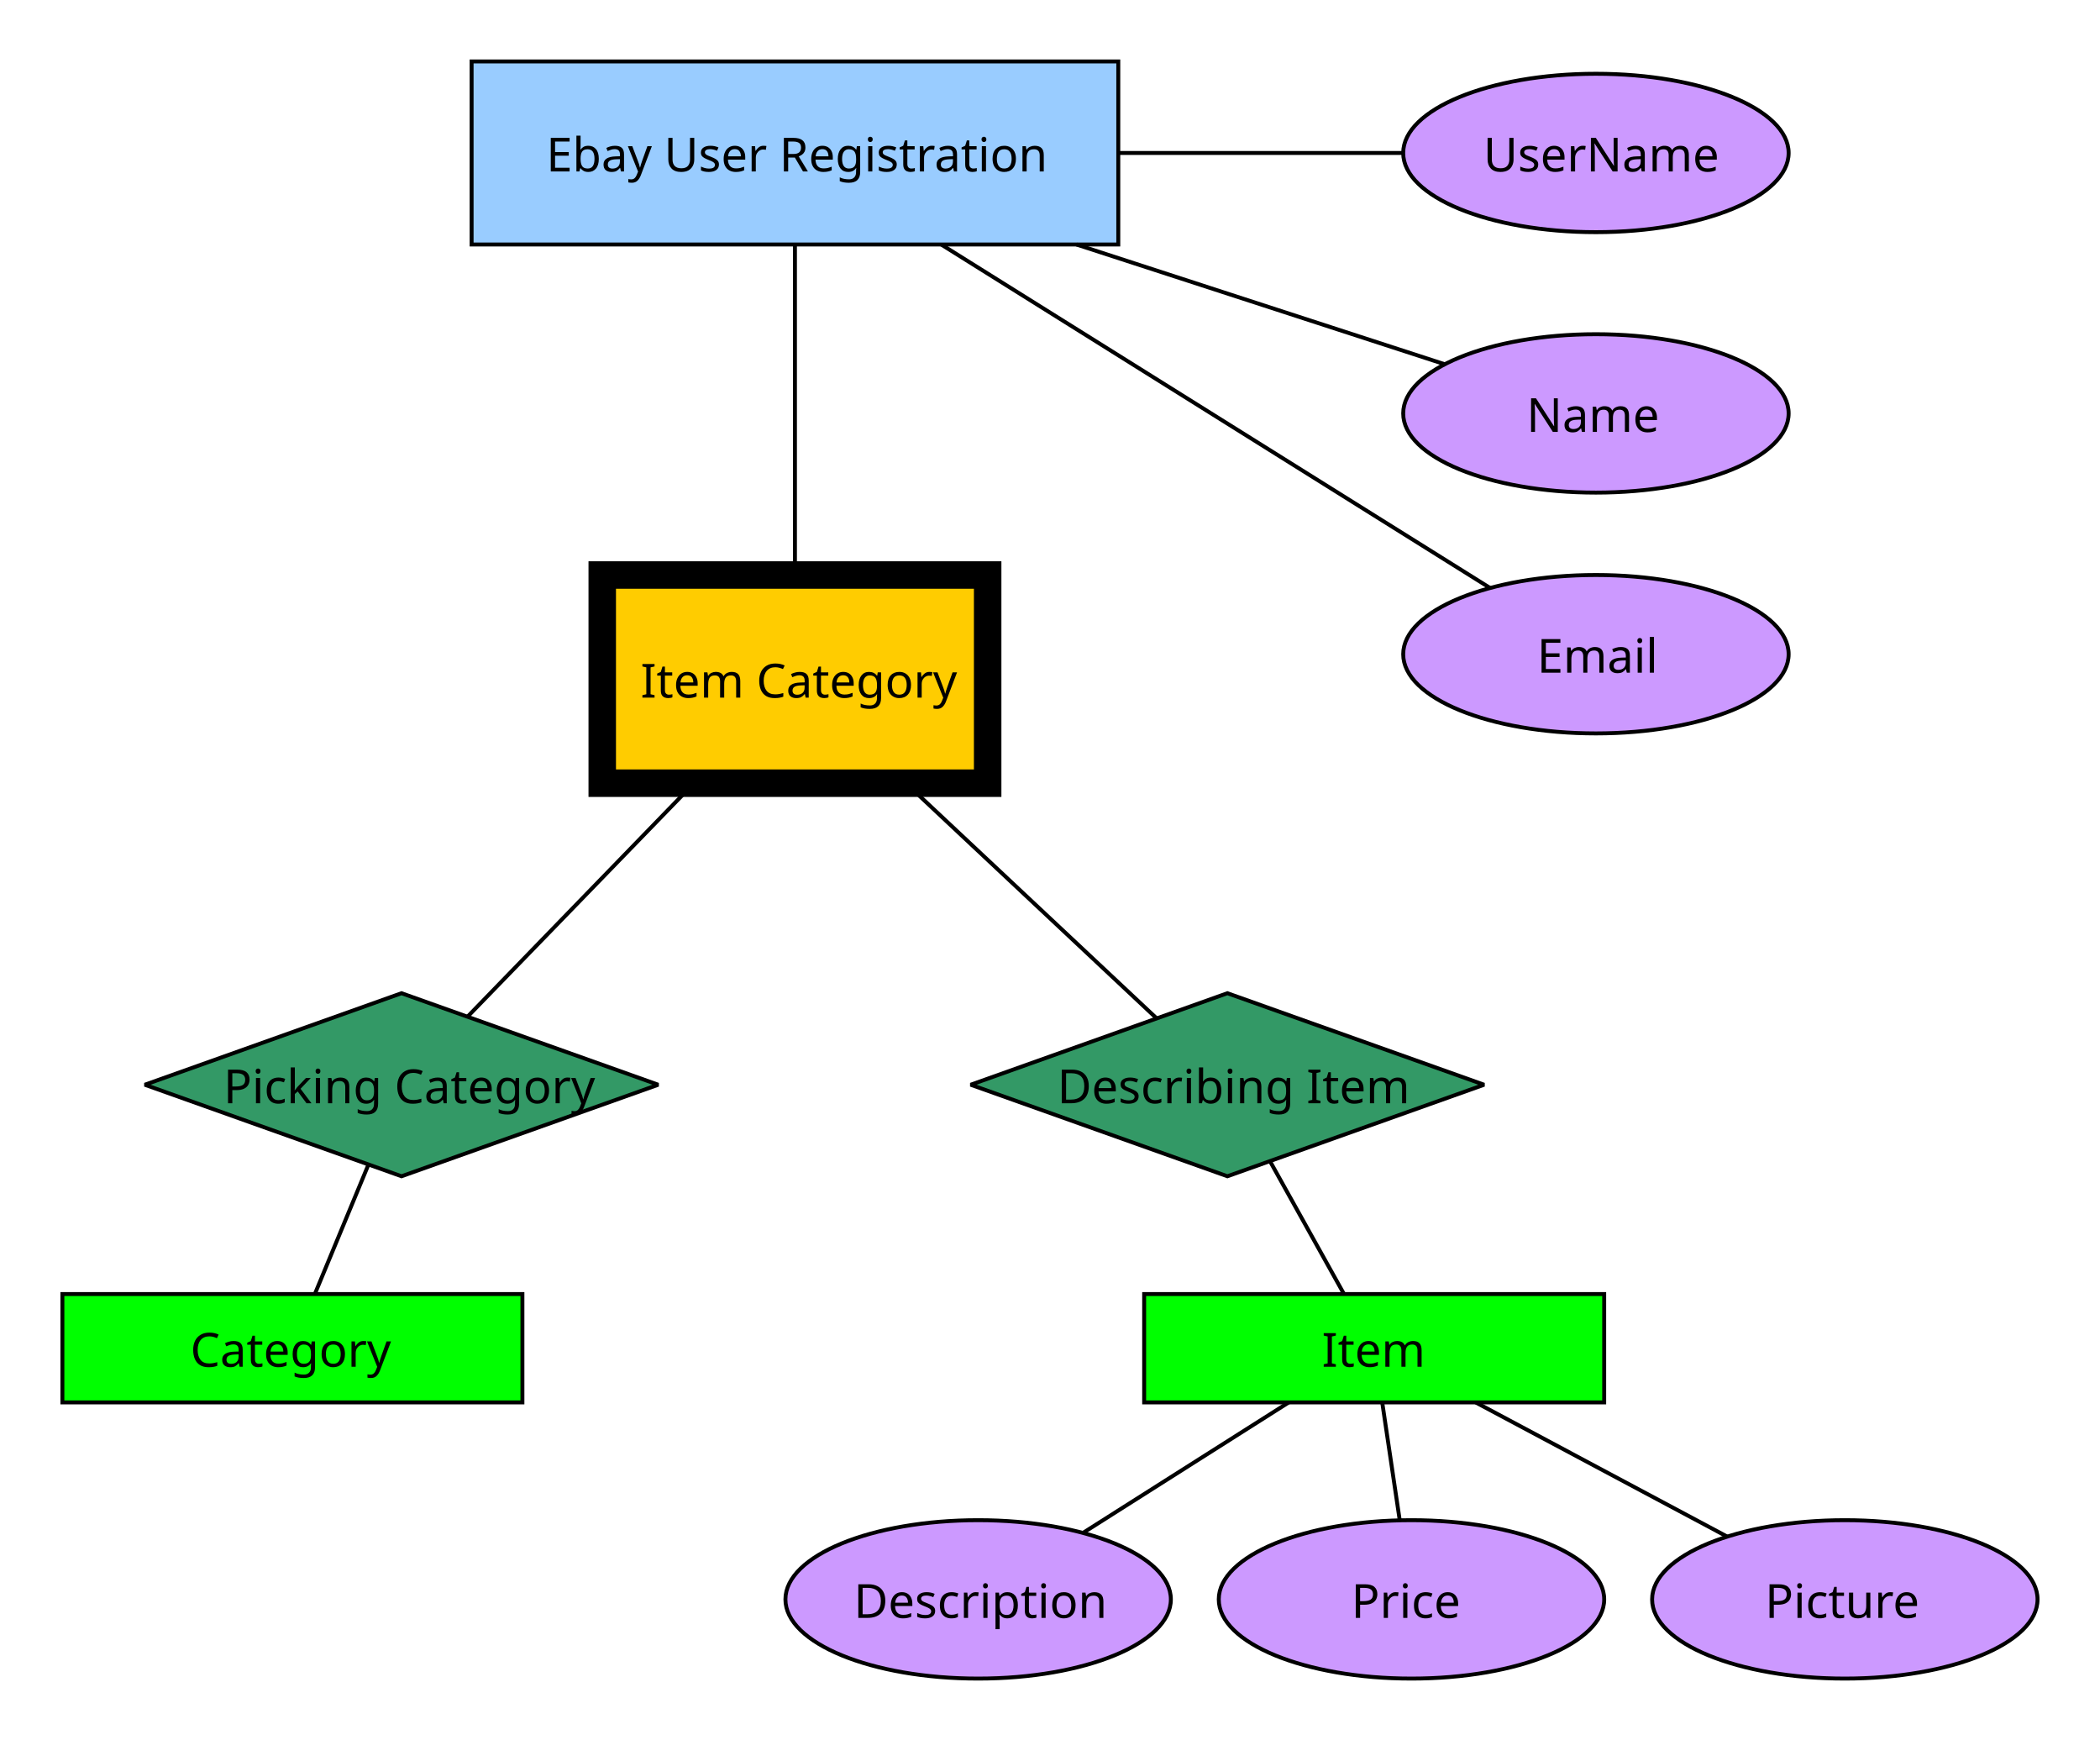
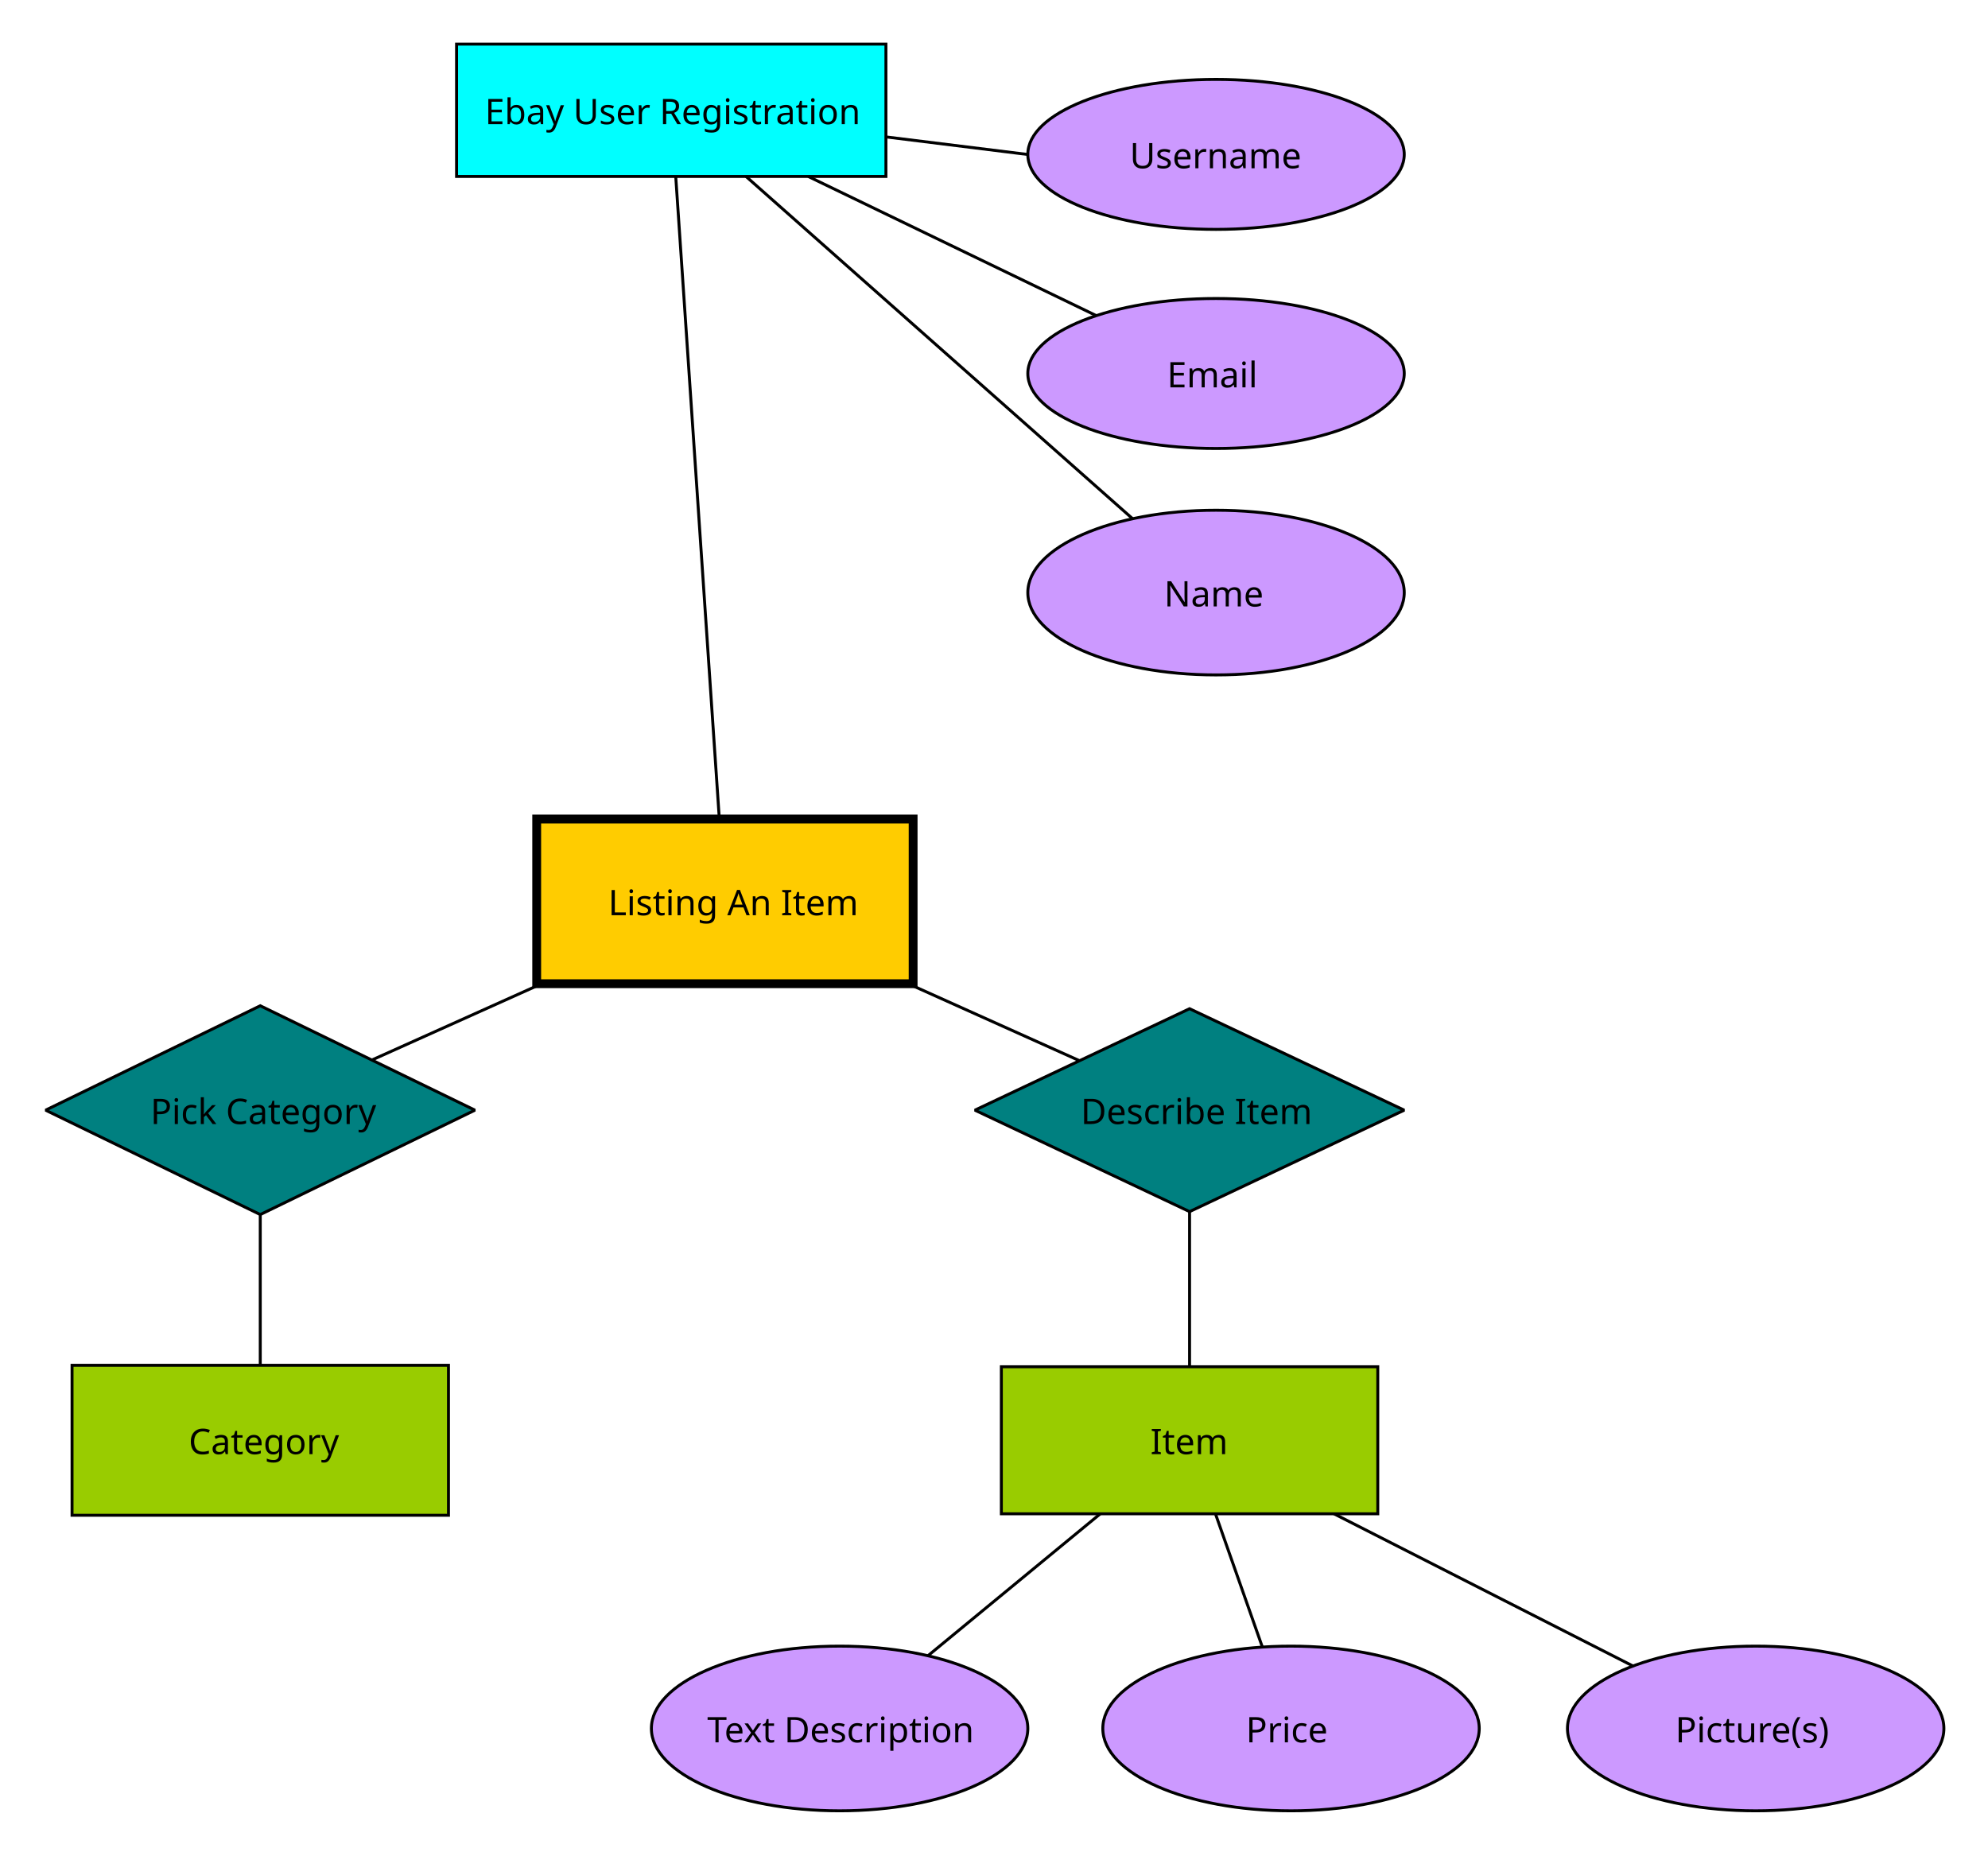
- <svg xmlns="http://www.w3.org/2000/svg" fill-opacity="1" color-rendering="auto" color-interpolation="auto" text-rendering="auto" stroke="black" stroke-linecap="square" width="535" stroke-miterlimit="10" shape-rendering="auto" stroke-opacity="1" fill="black" stroke-dasharray="none" font-weight="normal" stroke-width="1" height="443" font-family="'Dialog'" font-style="normal" stroke-linejoin="miter" font-size="12px" stroke-dashoffset="0" image-rendering="auto">
+ <svg xmlns="http://www.w3.org/2000/svg" fill-opacity="1" color-rendering="auto" color-interpolation="auto" text-rendering="auto" stroke="black" stroke-linecap="square" width="676" stroke-miterlimit="10" shape-rendering="auto" stroke-opacity="1" fill="black" stroke-dasharray="none" font-weight="normal" stroke-width="1" height="631" font-family="'Dialog'" font-style="normal" stroke-linejoin="miter" font-size="12px" stroke-dashoffset="0" image-rendering="auto">
  <defs id="genericDefs" />
  <g>
    <defs id="defs1">
      <clipPath clipPathUnits="userSpaceOnUse" id="clipPath1">
-         <path d="M0 0 L535 0 L535 443 L0 443 L0 0 Z" />
+         <path d="M0 0 L676 0 L676 631 L0 631 L0 0 Z" />
      </clipPath>
      <clipPath clipPathUnits="userSpaceOnUse" id="clipPath2">
-         <path d="M0 0 L0 18 L30 18 L30 0 Z" />
+         <path d="M-50 -104 L626 -104 L626 527 L-50 527 L-50 -104 Z" />
      </clipPath>
    </defs>
-     <g id="y.node.0">
-       <g fill="rgb(153,204,255)" text-rendering="geometricPrecision" shape-rendering="geometricPrecision" transform="matrix(1,0,0,1,274,700)" stroke="rgb(153,204,255)">
-         <rect x="-153.852" width="164.75" height="46.625" y="-684.35" stroke="none" />
-       </g>
-       <g>
-         <g text-rendering="geometricPrecision" stroke-miterlimit="1.45" shape-rendering="geometricPrecision" font-family="sans-serif" transform="matrix(1,0,0,1,274,700)" stroke-linecap="butt">
-           <text x="-134.838" xml:space="preserve" y="-656.324" stroke="none">Ebay User Registration </text>
-         </g>
-       </g>
-       <g />
-       <g text-rendering="geometricPrecision" stroke-miterlimit="1.45" shape-rendering="geometricPrecision" transform="matrix(1,0,0,1,274,700)" stroke-linecap="butt">
-         <rect fill="none" x="-153.852" width="164.75" height="46.625" y="-684.35" />
-       </g>
+     <g fill="aqua" text-rendering="geometricPrecision" shape-rendering="geometricPrecision" transform="matrix(1,0,0,1,50,104)" stroke="aqua">
+       <rect x="105.25" width="146" height="45" y="-89" clip-path="url(#clipPath2)" stroke="none" />
    </g>
-     <g id="y.node.1">
-       <g fill="lime" text-rendering="geometricPrecision" shape-rendering="geometricPrecision" transform="matrix(1,0,0,1,274,700)" stroke="lime">
-         <rect x="-258.108" width="117.2" height="27.6" y="-370.395" stroke="none" />
-       </g>
-       <g>
-         <g text-rendering="geometricPrecision" stroke-miterlimit="1.45" shape-rendering="geometricPrecision" font-family="sans-serif" transform="matrix(1,0,0,1,274,700)" stroke-linecap="butt">
-           <text x="-225.521" xml:space="preserve" y="-351.881" stroke="none">Category </text>
-         </g>
-       </g>
-       <g text-rendering="geometricPrecision" stroke-miterlimit="1.45" shape-rendering="geometricPrecision" transform="matrix(1,0,0,1,274,700)" stroke-linecap="butt">
-         <rect fill="none" x="-258.108" width="117.2" height="27.6" y="-370.395" />
-       </g>
+     <g text-rendering="geometricPrecision" stroke-miterlimit="1.45" shape-rendering="geometricPrecision" font-family="sans-serif" transform="matrix(1,0,0,1,50,104)" stroke-linecap="butt">
+       <text x="114.89" xml:space="preserve" y="-61.786" clip-path="url(#clipPath2)" stroke="none">Ebay User Registration </text>
+       <rect fill="none" x="105.25" width="146" height="45" y="-89" clip-path="url(#clipPath2)" />
    </g>
-     <g id="y.node.2">
-       <g fill="lime" text-rendering="geometricPrecision" shape-rendering="geometricPrecision" transform="matrix(1,0,0,1,274,700)" stroke="lime">
-         <rect x="17.487" width="117.2" height="27.6" y="-370.395" stroke="none" />
-       </g>
-       <g>
-         <g text-rendering="geometricPrecision" stroke-miterlimit="1.45" shape-rendering="geometricPrecision" font-family="sans-serif" transform="matrix(1,0,0,1,274,700)" stroke-linecap="butt">
-           <text x="62.751" xml:space="preserve" y="-351.881" stroke="none">Item </text>
-         </g>
-       </g>
-       <g text-rendering="geometricPrecision" stroke-miterlimit="1.45" shape-rendering="geometricPrecision" transform="matrix(1,0,0,1,274,700)" stroke-linecap="butt">
-         <rect fill="none" x="17.487" width="117.2" height="27.6" y="-370.395" />
-       </g>
+     <g fill="rgb(204,153,255)" text-rendering="geometricPrecision" shape-rendering="geometricPrecision" transform="matrix(1,0,0,1,50,104)" stroke="rgb(204,153,255)">
+       <ellipse rx="64" ry="25.5" clip-path="url(#clipPath2)" cx="363.5" cy="-51.5" stroke="none" />
    </g>
-     <g id="y.node.3">
-       <g fill="rgb(255,204,0)" text-rendering="geometricPrecision" shape-rendering="geometricPrecision" transform="matrix(1,0,0,1,274,700)" stroke="rgb(255,204,0)">
-         <rect x="-120.573" width="98.192" height="53.025" y="-553.539" stroke="none" />
-       </g>
-       <g>
-         <g text-rendering="geometricPrecision" stroke-miterlimit="1.45" shape-rendering="geometricPrecision" font-family="sans-serif" transform="matrix(1,0,0,1,274,700)" stroke-linecap="butt">
-           <text x="-110.826" xml:space="preserve" y="-522.313" stroke="none">Item Category </text>
-         </g>
-       </g>
-       <g text-rendering="geometricPrecision" stroke-miterlimit="1.45" stroke-width="7" shape-rendering="geometricPrecision" transform="matrix(1,0,0,1,274,700)" stroke-linecap="butt">
-         <rect fill="none" x="-120.573" width="98.192" height="53.025" y="-553.539" />
-       </g>
+     <g text-rendering="geometricPrecision" stroke-miterlimit="1.45" shape-rendering="geometricPrecision" font-family="sans-serif" transform="matrix(1,0,0,1,50,104)" stroke-linecap="butt">
+       <text x="334.156" xml:space="preserve" y="-46.786" clip-path="url(#clipPath2)" stroke="none">Username </text>
+       <ellipse rx="64" fill="none" ry="25.5" clip-path="url(#clipPath2)" cx="363.5" cy="-51.5" />
    </g>
-     <g id="y.node.4">
-       <g fill="rgb(51,153,102)" text-rendering="geometricPrecision" shape-rendering="geometricPrecision" transform="matrix(1,0,0,1,274,700)" stroke="rgb(51,153,102)">
-         <path d="M-26.704 -423.708 L38.696 -447.02 L104.096 -423.708 L38.696 -400.395 Z" stroke="none" fill-rule="evenodd" />
-       </g>
-       <g>
-         <g text-rendering="geometricPrecision" stroke-miterlimit="1.45" shape-rendering="geometricPrecision" font-family="sans-serif" transform="matrix(1,0,0,1,274,700)" stroke-linecap="butt">
-           <text x="-4.652" xml:space="preserve" y="-418.994" stroke="none">Describing Item </text>
-         </g>
-       </g>
-       <g text-rendering="geometricPrecision" stroke-miterlimit="1.45" shape-rendering="geometricPrecision" transform="matrix(1,0,0,1,274,700)" stroke-linecap="butt">
-         <path fill="none" d="M-26.704 -423.708 L38.696 -447.02 L104.096 -423.708 L38.696 -400.395 Z" fill-rule="evenodd" />
-       </g>
+     <g fill="rgb(204,153,255)" text-rendering="geometricPrecision" shape-rendering="geometricPrecision" transform="matrix(1,0,0,1,50,104)" stroke="rgb(204,153,255)">
+       <ellipse rx="64" ry="25.5" clip-path="url(#clipPath2)" cx="363.5" cy="23" stroke="none" />
    </g>
-     <g id="y.node.5">
-       <g fill="rgb(51,153,102)" text-rendering="geometricPrecision" shape-rendering="geometricPrecision" transform="matrix(1,0,0,1,274,700)" stroke="rgb(51,153,102)">
-         <path d="M-237.108 -423.708 L-171.708 -447.02 L-106.308 -423.708 L-171.708 -400.395 Z" stroke="none" fill-rule="evenodd" />
-       </g>
-       <g>
-         <g text-rendering="geometricPrecision" stroke-miterlimit="1.45" shape-rendering="geometricPrecision" font-family="sans-serif" transform="matrix(1,0,0,1,274,700)" stroke-linecap="butt">
-           <text x="-217.063" xml:space="preserve" y="-418.994" stroke="none">Picking Category</text>
-         </g>
-       </g>
-       <g text-rendering="geometricPrecision" stroke-miterlimit="1.45" shape-rendering="geometricPrecision" transform="matrix(1,0,0,1,274,700)" stroke-linecap="butt">
-         <path fill="none" d="M-237.108 -423.708 L-171.708 -447.02 L-106.308 -423.708 L-171.708 -400.395 Z" fill-rule="evenodd" />
-       </g>
+     <g text-rendering="geometricPrecision" stroke-miterlimit="1.45" shape-rendering="geometricPrecision" font-family="sans-serif" transform="matrix(1,0,0,1,50,104)" stroke-linecap="butt">
+       <text x="346.83" xml:space="preserve" y="27.714" clip-path="url(#clipPath2)" stroke="none">Email </text>
+       <ellipse rx="64" fill="none" ry="25.5" clip-path="url(#clipPath2)" cx="363.5" cy="23" />
    </g>
-     <g id="y.node.6">
-       <g fill="rgb(204,153,255)" text-rendering="geometricPrecision" shape-rendering="geometricPrecision" transform="matrix(1,0,0,1,274,700)" stroke="rgb(204,153,255)">
-         <ellipse rx="49.096" ry="20.172" cx="-24.808" cy="-292.623" stroke="none" />
-       </g>
-       <g>
-         <g text-rendering="geometricPrecision" stroke-miterlimit="1.45" shape-rendering="geometricPrecision" font-family="sans-serif" transform="matrix(1,0,0,1,274,700)" stroke-linecap="butt">
-           <text x="-56.487" xml:space="preserve" y="-287.909" stroke="none">Description </text>
-         </g>
-       </g>
-       <g text-rendering="geometricPrecision" stroke-miterlimit="1.45" shape-rendering="geometricPrecision" transform="matrix(1,0,0,1,274,700)" stroke-linecap="butt">
-         <ellipse rx="49.096" fill="none" ry="20.172" cx="-24.808" cy="-292.623" />
-       </g>
+     <g fill="rgb(204,153,255)" text-rendering="geometricPrecision" shape-rendering="geometricPrecision" transform="matrix(1,0,0,1,50,104)" stroke="rgb(204,153,255)">
+       <ellipse rx="64" ry="28" clip-path="url(#clipPath2)" cx="363.5" cy="97.5" stroke="none" />
    </g>
-     <g id="y.node.7">
-       <g fill="rgb(204,153,255)" text-rendering="geometricPrecision" shape-rendering="geometricPrecision" transform="matrix(1,0,0,1,274,700)" stroke="rgb(204,153,255)">
-         <ellipse rx="49.096" ry="20.172" cx="85.591" cy="-292.623" stroke="none" />
-       </g>
-       <g>
-         <g text-rendering="geometricPrecision" stroke-miterlimit="1.45" shape-rendering="geometricPrecision" font-family="sans-serif" transform="matrix(1,0,0,1,274,700)" stroke-linecap="butt">
-           <text x="70.255" xml:space="preserve" y="-287.909" stroke="none">Price </text>
-         </g>
-       </g>
-       <g text-rendering="geometricPrecision" stroke-miterlimit="1.45" shape-rendering="geometricPrecision" transform="matrix(1,0,0,1,274,700)" stroke-linecap="butt">
-         <ellipse rx="49.096" fill="none" ry="20.172" cx="85.591" cy="-292.623" />
-       </g>
+     <g text-rendering="geometricPrecision" stroke-miterlimit="1.45" shape-rendering="geometricPrecision" font-family="sans-serif" transform="matrix(1,0,0,1,50,104)" stroke-linecap="butt">
+       <text x="345.828" xml:space="preserve" y="102.214" clip-path="url(#clipPath2)" stroke="none">Name </text>
+       <ellipse rx="64" fill="none" ry="28" clip-path="url(#clipPath2)" cx="363.5" cy="97.5" />
    </g>
-     <g id="y.node.8">
-       <g fill="rgb(204,153,255)" text-rendering="geometricPrecision" shape-rendering="geometricPrecision" transform="matrix(1,0,0,1,274,700)" stroke="rgb(204,153,255)">
-         <ellipse rx="49.096" ry="20.172" cx="132.579" cy="-594.701" stroke="none" />
-       </g>
-       <g>
-         <g text-rendering="geometricPrecision" stroke-miterlimit="1.45" shape-rendering="geometricPrecision" font-family="sans-serif" transform="matrix(1,0,0,1,274,700)" stroke-linecap="butt">
-           <text x="114.907" xml:space="preserve" y="-589.987" stroke="none">Name </text>
-         </g>
-       </g>
-       <g text-rendering="geometricPrecision" stroke-miterlimit="1.45" shape-rendering="geometricPrecision" transform="matrix(1,0,0,1,274,700)" stroke-linecap="butt">
-         <ellipse rx="49.096" fill="none" ry="20.172" cx="132.579" cy="-594.701" />
-       </g>
+     <g fill="rgb(204,153,255)" text-rendering="geometricPrecision" shape-rendering="geometricPrecision" transform="matrix(1,0,0,1,50,104)" stroke="rgb(204,153,255)">
+       <ellipse rx="64" ry="28" clip-path="url(#clipPath2)" cx="235.5" cy="483.75" stroke="none" />
    </g>
-     <g id="y.node.9">
-       <g fill="rgb(204,153,255)" text-rendering="geometricPrecision" shape-rendering="geometricPrecision" transform="matrix(1,0,0,1,274,700)" stroke="rgb(204,153,255)">
-         <ellipse rx="49.096" ry="20.172" cx="132.579" cy="-533.367" stroke="none" />
-       </g>
-       <g>
-         <g text-rendering="geometricPrecision" stroke-miterlimit="1.45" shape-rendering="geometricPrecision" font-family="sans-serif" transform="matrix(1,0,0,1,274,700)" stroke-linecap="butt">
-           <text x="117.576" xml:space="preserve" y="-528.653" stroke="none">Email</text>
-         </g>
-       </g>
-       <g text-rendering="geometricPrecision" stroke-miterlimit="1.45" shape-rendering="geometricPrecision" transform="matrix(1,0,0,1,274,700)" stroke-linecap="butt">
-         <ellipse rx="49.096" fill="none" ry="20.172" cx="132.579" cy="-533.367" />
-       </g>
+     <g text-rendering="geometricPrecision" stroke-miterlimit="1.45" shape-rendering="geometricPrecision" font-family="sans-serif" transform="matrix(1,0,0,1,50,104)" stroke-linecap="butt">
+       <text x="190.485" xml:space="preserve" y="488.464" clip-path="url(#clipPath2)" stroke="none">Text Description </text>
+       <ellipse rx="64" fill="none" ry="28" clip-path="url(#clipPath2)" cx="235.5" cy="483.75" />
    </g>
-     <g id="y.node.10">
-       <g fill="rgb(204,153,255)" text-rendering="geometricPrecision" shape-rendering="geometricPrecision" transform="matrix(1,0,0,1,274,700)" stroke="rgb(204,153,255)">
-         <ellipse rx="49.096" ry="20.172" cx="132.579" cy="-661.038" stroke="none" />
-       </g>
-       <g>
-         <g text-rendering="geometricPrecision" stroke-miterlimit="1.45" shape-rendering="geometricPrecision" font-family="sans-serif" transform="matrix(1,0,0,1,274,700)" stroke-linecap="butt">
-           <text x="103.906" xml:space="preserve" y="-656.324" stroke="none">UserName</text>
-         </g>
-       </g>
-       <g text-rendering="geometricPrecision" stroke-miterlimit="1.45" shape-rendering="geometricPrecision" transform="matrix(1,0,0,1,274,700)" stroke-linecap="butt">
-         <ellipse rx="49.096" fill="none" ry="20.172" cx="132.579" cy="-661.038" />
-       </g>
+     <g fill="rgb(255,204,0)" text-rendering="geometricPrecision" shape-rendering="geometricPrecision" transform="matrix(1,0,0,1,50,104)" stroke="rgb(255,204,0)">
+       <rect x="132.5" width="128" height="56" y="174.5" clip-path="url(#clipPath2)" stroke="none" />
    </g>
-     <g id="y.node.11">
-       <g fill="rgb(204,153,255)" text-rendering="geometricPrecision" shape-rendering="geometricPrecision" transform="matrix(1,0,0,1,274,700)" stroke="rgb(204,153,255)">
-         <ellipse rx="49.096" ry="20.172" cx="195.992" cy="-292.623" stroke="none" />
-       </g>
-       <g>
-         <g text-rendering="geometricPrecision" stroke-miterlimit="1.45" shape-rendering="geometricPrecision" font-family="sans-serif" transform="matrix(1,0,0,1,274,700)" stroke-linecap="butt">
-           <text x="175.651" xml:space="preserve" y="-287.909" stroke="none">Picture </text>
-         </g>
-       </g>
-       <g text-rendering="geometricPrecision" stroke-miterlimit="1.45" shape-rendering="geometricPrecision" transform="matrix(1,0,0,1,274,700)" stroke-linecap="butt">
-         <ellipse rx="49.096" fill="none" ry="20.172" cx="195.992" cy="-292.623" />
-       </g>
+     <g text-rendering="geometricPrecision" stroke-miterlimit="1.45" shape-rendering="geometricPrecision" font-family="sans-serif" transform="matrix(1,0,0,1,50,104)" stroke-linecap="butt">
+       <text x="156.815" xml:space="preserve" y="207.214" clip-path="url(#clipPath2)" stroke="none">Listing An Item</text>
+       <rect x="132.5" y="174.5" clip-path="url(#clipPath2)" fill="none" width="128" height="56" stroke-width="3" />
    </g>
-     <g id="y.edge.7">
-       <g text-rendering="geometricPrecision" stroke-miterlimit="1.45" shape-rendering="geometricPrecision" transform="matrix(1,0,0,1,274,700)" stroke-linecap="butt">
-         <path fill="none" d="M-71.477 -553.539 L-71.477 -637.725" />
-       </g>
+     <g fill="rgb(153,204,0)" text-rendering="geometricPrecision" shape-rendering="geometricPrecision" transform="matrix(1,0,0,1,50,104)" stroke="rgb(153,204,0)">
+       <rect x="-25.5" width="128" height="51" y="360.25" clip-path="url(#clipPath2)" stroke="none" />
    </g>
-     <g id="y.edge.3">
-       <g text-rendering="geometricPrecision" stroke-miterlimit="1.45" shape-rendering="geometricPrecision" transform="matrix(1,0,0,1,274,700)" stroke-linecap="butt">
-         <path fill="none" d="M68.399 -370.395 L49.53 -404.262" />
-       </g>
+     <g text-rendering="geometricPrecision" stroke-miterlimit="1.45" shape-rendering="geometricPrecision" font-family="sans-serif" transform="matrix(1,0,0,1,50,104)" stroke-linecap="butt">
+       <text x="14.154" xml:space="preserve" y="390.464" clip-path="url(#clipPath2)" stroke="none">Category</text>
+       <rect fill="none" x="-25.5" width="128" height="51" y="360.25" clip-path="url(#clipPath2)" />
    </g>
-     <g id="y.edge.4">
-       <g text-rendering="geometricPrecision" stroke-miterlimit="1.45" shape-rendering="geometricPrecision" transform="matrix(1,0,0,1,274,700)" stroke-linecap="butt">
-         <path fill="none" d="M20.701 -440.583 L-43.206 -500.514" />
-       </g>
+     <g fill="rgb(153,204,0)" text-rendering="geometricPrecision" shape-rendering="geometricPrecision" transform="matrix(1,0,0,1,50,104)" stroke="rgb(153,204,0)">
+       <rect x="290.5" width="128" height="50" y="360.75" clip-path="url(#clipPath2)" stroke="none" />
    </g>
-     <g id="y.edge.6">
-       <g text-rendering="geometricPrecision" stroke-miterlimit="1.45" shape-rendering="geometricPrecision" transform="matrix(1,0,0,1,274,700)" stroke-linecap="butt">
-         <path fill="none" d="M-193.792 -370.395 L-180.13 -403.377" />
-       </g>
+     <g text-rendering="geometricPrecision" stroke-miterlimit="1.45" shape-rendering="geometricPrecision" font-family="sans-serif" transform="matrix(1,0,0,1,50,104)" stroke-linecap="butt">
+       <text x="341.164" xml:space="preserve" y="390.464" clip-path="url(#clipPath2)" stroke="none">Item </text>
+       <rect fill="none" x="290.5" width="128" height="50" y="360.75" clip-path="url(#clipPath2)" />
    </g>
-     <g id="y.edge.5">
-       <g text-rendering="geometricPrecision" stroke-miterlimit="1.45" shape-rendering="geometricPrecision" transform="matrix(1,0,0,1,274,700)" stroke-linecap="butt">
-         <path fill="none" d="M-154.897 -441.037 L-97.197 -500.514" />
-       </g>
+     <g fill="teal" text-rendering="geometricPrecision" shape-rendering="geometricPrecision" transform="matrix(1,0,0,1,50,104)" stroke="teal">
+       <path d="M-34.5 273.5 L38.5 238 L111.5 273.5 L38.5 309 Z" fill-rule="evenodd" clip-path="url(#clipPath2)" stroke="none" />
    </g>
-     <g id="y.edge.2">
-       <g text-rendering="geometricPrecision" stroke-miterlimit="1.45" shape-rendering="geometricPrecision" transform="matrix(1,0,0,1,274,700)" stroke-linecap="butt">
-         <path fill="none" d="M1.891 -309.552 L54.322 -342.795" />
-       </g>
+     <g text-rendering="geometricPrecision" stroke-miterlimit="1.45" shape-rendering="geometricPrecision" font-family="sans-serif" transform="matrix(1,0,0,1,50,104)" stroke-linecap="butt">
+       <text x="1.152" xml:space="preserve" y="278.214" clip-path="url(#clipPath2)" stroke="none">Pick Category</text>
+       <path fill="none" d="M-34.5 273.5 L38.5 238 L111.5 273.5 L38.5 309 Z" clip-path="url(#clipPath2)" fill-rule="evenodd" />
    </g>
-     <g id="y.edge.1">
-       <g text-rendering="geometricPrecision" stroke-miterlimit="1.45" shape-rendering="geometricPrecision" transform="matrix(1,0,0,1,274,700)" stroke-linecap="butt">
-         <path fill="none" d="M82.6 -312.758 L78.138 -342.795" />
-       </g>
+     <g fill="teal" text-rendering="geometricPrecision" shape-rendering="geometricPrecision" transform="matrix(1,0,0,1,50,104)" stroke="teal">
+       <path d="M281.5 273.5 L354.5 239 L427.5 273.5 L354.5 308 Z" fill-rule="evenodd" clip-path="url(#clipPath2)" stroke="none" />
    </g>
-     <g id="y.edge.9">
-       <g text-rendering="geometricPrecision" stroke-miterlimit="1.45" shape-rendering="geometricPrecision" transform="matrix(1,0,0,1,274,700)" stroke-linecap="butt">
-         <path fill="none" d="M94.077 -607.218 L0.234 -637.725" />
-       </g>
+     <g text-rendering="geometricPrecision" stroke-miterlimit="1.45" shape-rendering="geometricPrecision" font-family="sans-serif" transform="matrix(1,0,0,1,50,104)" stroke-linecap="butt">
+       <text x="317.489" xml:space="preserve" y="278.214" clip-path="url(#clipPath2)" stroke="none">Describe Item</text>
+       <path fill="none" d="M281.5 273.5 L354.5 239 L427.5 273.5 L354.5 308 Z" clip-path="url(#clipPath2)" fill-rule="evenodd" />
    </g>
-     <g id="y.edge.10">
-       <g text-rendering="geometricPrecision" stroke-miterlimit="1.45" shape-rendering="geometricPrecision" transform="matrix(1,0,0,1,274,700)" stroke-linecap="butt">
-         <path fill="none" d="M105.629 -550.228 L-34.217 -637.725" />
-       </g>
+     <g fill="rgb(204,153,255)" text-rendering="geometricPrecision" shape-rendering="geometricPrecision" transform="matrix(1,0,0,1,50,104)" stroke="rgb(204,153,255)">
+       <ellipse rx="64" ry="28" clip-path="url(#clipPath2)" cx="389" cy="483.75" stroke="none" />
    </g>
-     <g id="y.edge.8">
-       <g text-rendering="geometricPrecision" stroke-miterlimit="1.45" shape-rendering="geometricPrecision" transform="matrix(1,0,0,1,274,700)" stroke-linecap="butt">
-         <path fill="none" d="M83.483 -661.038 L10.898 -661.038" />
-       </g>
+     <g text-rendering="geometricPrecision" stroke-miterlimit="1.45" shape-rendering="geometricPrecision" font-family="sans-serif" transform="matrix(1,0,0,1,50,104)" stroke-linecap="butt">
+       <text x="373.663" xml:space="preserve" y="488.464" clip-path="url(#clipPath2)" stroke="none">Price </text>
+       <ellipse rx="64" fill="none" ry="28" clip-path="url(#clipPath2)" cx="389" cy="483.75" />
    </g>
-     <g id="y.edge.0">
-       <g text-rendering="geometricPrecision" stroke-miterlimit="1.45" shape-rendering="geometricPrecision" transform="matrix(1,0,0,1,274,700)" stroke-linecap="butt">
-         <path fill="none" d="M166.036 -308.605 L101.953 -342.795" />
-       </g>
+     <g fill="rgb(204,153,255)" text-rendering="geometricPrecision" shape-rendering="geometricPrecision" transform="matrix(1,0,0,1,50,104)" stroke="rgb(204,153,255)">
+       <ellipse rx="64" ry="28" clip-path="url(#clipPath2)" cx="547" cy="483.75" stroke="none" />
    </g>
-     <g visibility="hidden" id="tooltip.y.node.0" pointer-events="none">
-       <g fill="rgb(255,255,225)" text-rendering="geometricPrecision" shape-rendering="geometricPrecision" font-family="'Segoe UI'" stroke="rgb(255,255,225)">
-         <rect x="0" width="30" height="18" y="0" clip-path="url(#clipPath2)" stroke="none" />
-         <text fill="black" x="4" xml:space="preserve" y="14" clip-path="url(#clipPath2)" stroke="none">asdf</text>
-       </g>
-       <g font-family="'Segoe UI'" text-rendering="geometricPrecision" shape-rendering="geometricPrecision">
-         <path d="M0 0 L30 0 L30 18 L0 18 L0 0 ZM1 1 L29 1 L29 17 L1 17 L1 1 Z" fill-rule="evenodd" clip-path="url(#clipPath2)" stroke="none" />
-       </g>
+     <g text-rendering="geometricPrecision" stroke-miterlimit="1.45" shape-rendering="geometricPrecision" font-family="sans-serif" transform="matrix(1,0,0,1,50,104)" stroke-linecap="butt">
+       <text x="519.663" xml:space="preserve" y="488.464" clip-path="url(#clipPath2)" stroke="none">Picture(s) </text>
+       <ellipse rx="64" fill="none" ry="28" clip-path="url(#clipPath2)" cx="547" cy="483.75" />
+       <path fill="none" d="M251.25 -57.449 L299.232 -51.5 L299.5 -51.5" clip-path="url(#clipPath2)" />
+       <path fill="none" d="M224.821 -44 L322.78 3.327" clip-path="url(#clipPath2)" />
+       <path fill="none" d="M203.665 -44 L335.145 72.398" clip-path="url(#clipPath2)" />
+       <path fill="none" d="M194.6 174.5 L179.776 -44" clip-path="url(#clipPath2)" />
+       <path fill="none" d="M265.526 459.023 L324.143 410.75" clip-path="url(#clipPath2)" />
+       <path fill="none" d="M38.5 360.25 L38.5 309.039" clip-path="url(#clipPath2)" />
+       <path fill="none" d="M76.418 256.461 L134.19 230.5" clip-path="url(#clipPath2)" />
+       <path fill="none" d="M354.5 360.75 L354.5 307.966" clip-path="url(#clipPath2)" />
+       <path fill="none" d="M317.044 256.669 L258.81 230.5" clip-path="url(#clipPath2)" />
+       <path fill="none" d="M379.258 456.076 L363.301 410.75" clip-path="url(#clipPath2)" />
+       <path fill="none" d="M505.287 462.514 L403.607 410.75" clip-path="url(#clipPath2)" />
    </g>
  </g>
</svg>
